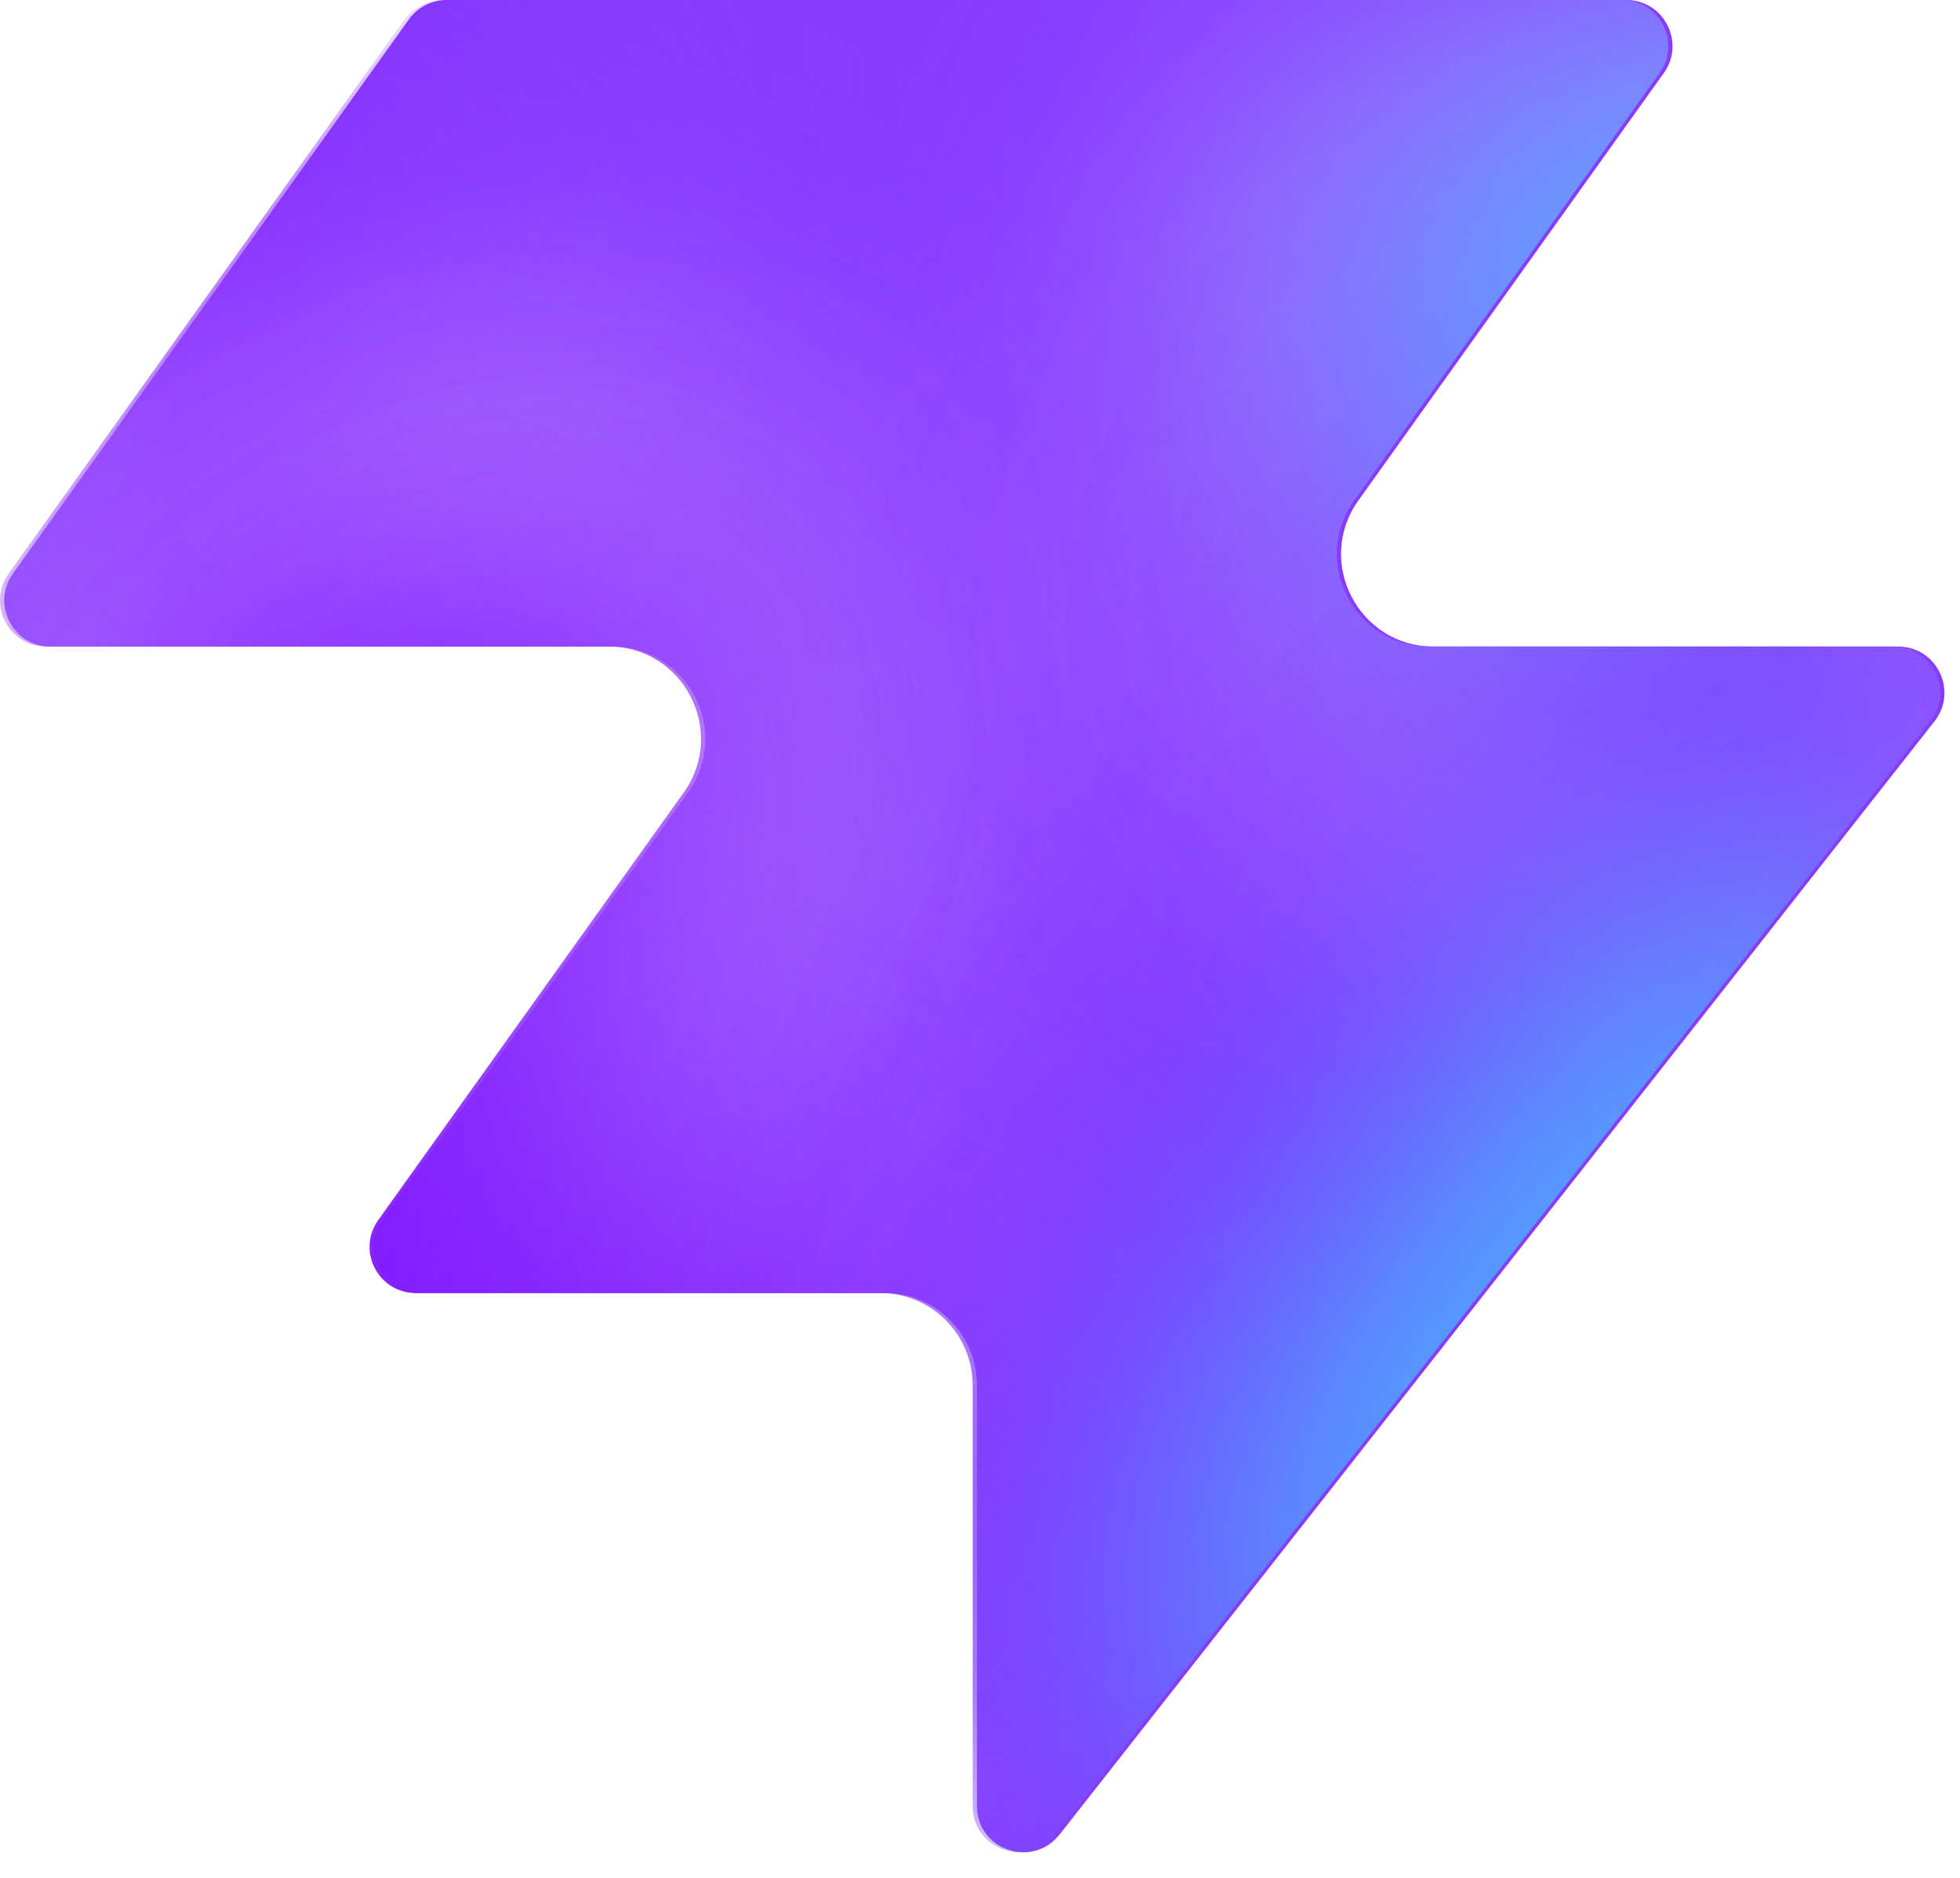
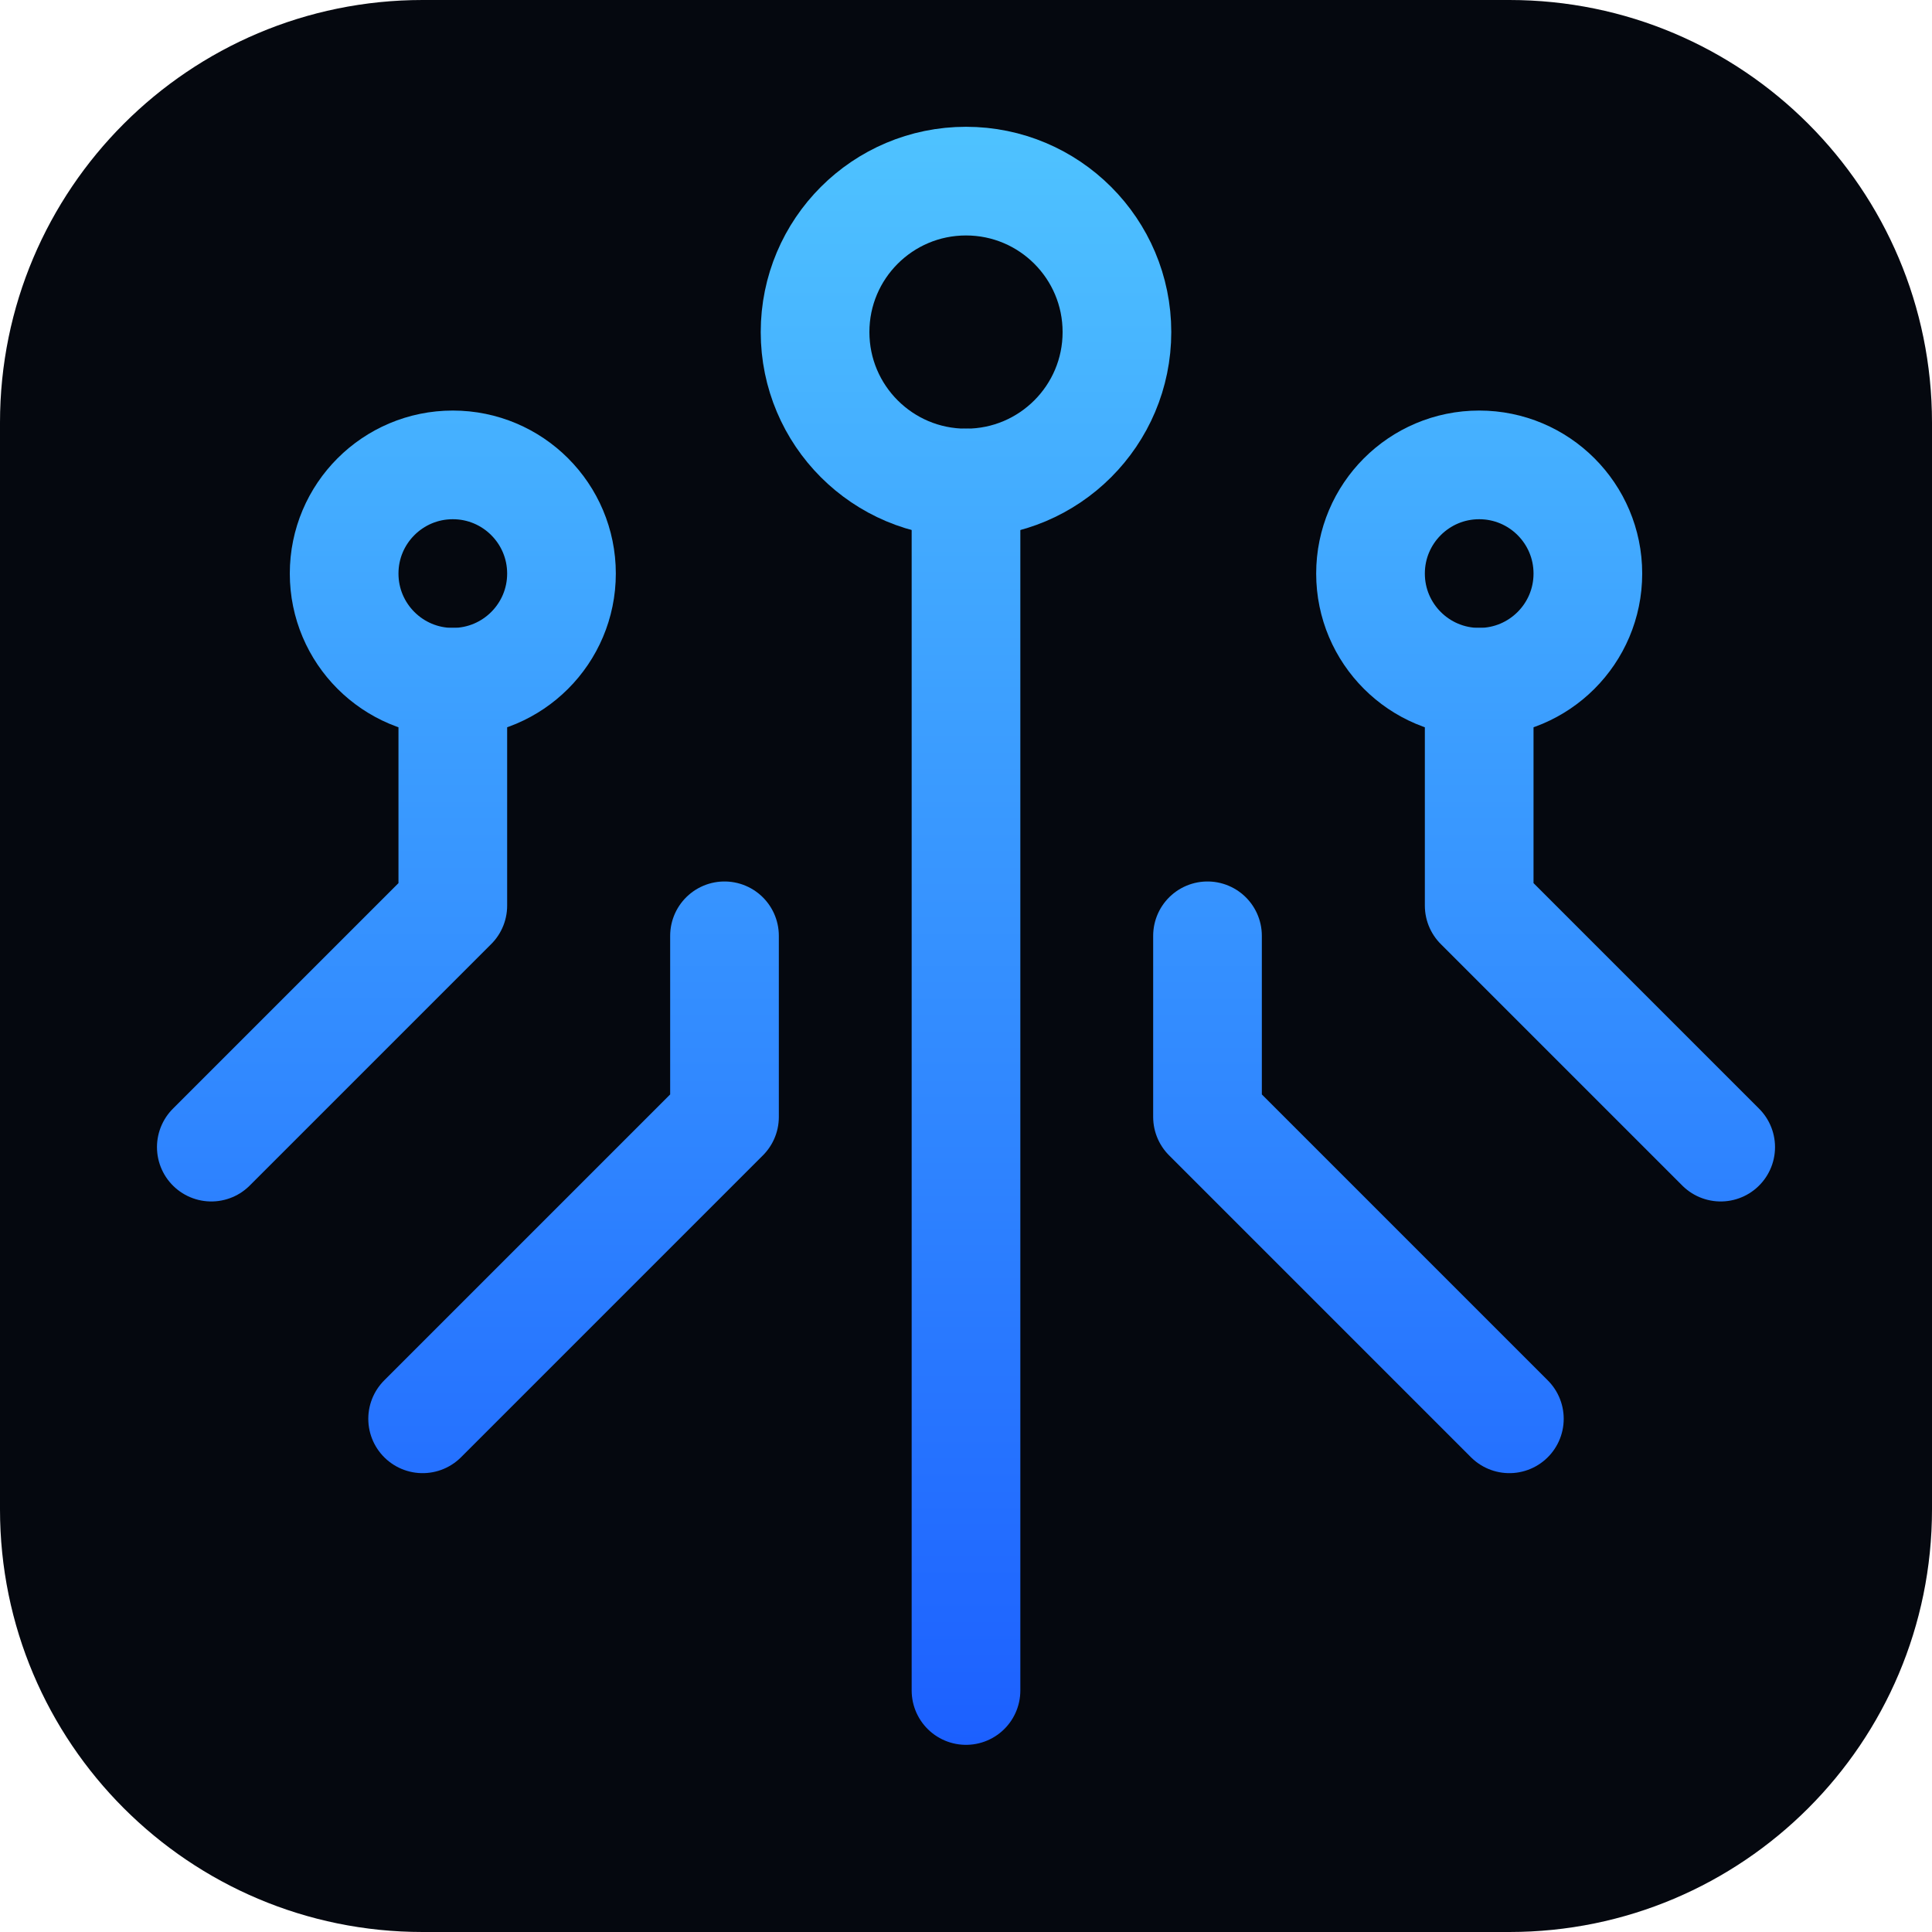
- <svg xmlns="http://www.w3.org/2000/svg" width="48" height="46" fill="none" viewBox="0 0 48 46">
-   <path fill="#863bff" d="M25.946 44.938c-.664.845-2.021.375-2.021-.698V33.937a2.26 2.26 0 0 0-2.262-2.262H10.287c-.92 0-1.456-1.04-.92-1.788l7.48-10.471c1.07-1.497 0-3.578-1.842-3.578H1.237c-.92 0-1.456-1.04-.92-1.788L10.013.474c.214-.297.556-.474.92-.474h28.894c.92 0 1.456 1.04.92 1.788l-7.48 10.471c-1.07 1.498 0 3.579 1.842 3.579h11.377c.943 0 1.473 1.088.89 1.83L25.947 44.94z" style="fill:#863bff;fill:color(display-p3 .525 .23 1);fill-opacity:1" />
-   <mask id="a" width="48" height="46" x="0" y="0" maskUnits="userSpaceOnUse" style="mask-type:alpha">
-     <path fill="#000" d="M25.842 44.938c-.664.844-2.021.375-2.021-.698V33.937a2.26 2.26 0 0 0-2.262-2.262H10.183c-.92 0-1.456-1.04-.92-1.788l7.48-10.471c1.07-1.498 0-3.579-1.842-3.579H1.133c-.92 0-1.456-1.04-.92-1.787L9.91.473c.214-.297.556-.474.92-.474h28.894c.92 0 1.456 1.04.92 1.788l-7.48 10.471c-1.07 1.498 0 3.578 1.842 3.578h11.377c.943 0 1.473 1.088.89 1.832L25.843 44.94z" style="fill:#000;fill-opacity:1" />
-   </mask>
-   <g mask="url(#a)">
-     <g filter="url(#b)">
-       <ellipse cx="5.508" cy="14.704" fill="#ede6ff" rx="5.508" ry="14.704" style="fill:#ede6ff;fill:color(display-p3 .927 .903 1);fill-opacity:1" transform="matrix(.00324 1 1 -.00324 -4.47 31.516)" />
-     </g>
-     <g filter="url(#c)">
-       <ellipse cx="10.399" cy="29.851" fill="#ede6ff" rx="10.399" ry="29.851" style="fill:#ede6ff;fill:color(display-p3 .927 .903 1);fill-opacity:1" transform="matrix(.00324 1 1 -.00324 -39.328 7.883)" />
-     </g>
-     <g filter="url(#d)">
-       <ellipse cx="5.508" cy="30.487" fill="#7e14ff" rx="5.508" ry="30.487" style="fill:#7e14ff;fill:color(display-p3 .492 .077 1);fill-opacity:1" transform="rotate(89.814 -25.913 -14.639)scale(1 -1)" />
-     </g>
-     <g filter="url(#e)">
-       <ellipse cx="5.508" cy="30.599" fill="#7e14ff" rx="5.508" ry="30.599" style="fill:#7e14ff;fill:color(display-p3 .492 .077 1);fill-opacity:1" transform="rotate(89.814 -32.644 -3.334)scale(1 -1)" />
-     </g>
-     <g filter="url(#f)">
-       <ellipse cx="5.508" cy="30.599" fill="#7e14ff" rx="5.508" ry="30.599" style="fill:#7e14ff;fill:color(display-p3 .492 .077 1);fill-opacity:1" transform="matrix(.00324 1 1 -.00324 -34.34 30.47)" />
-     </g>
-     <g filter="url(#g)">
-       <ellipse cx="14.072" cy="22.078" fill="#ede6ff" rx="14.072" ry="22.078" style="fill:#ede6ff;fill:color(display-p3 .927 .903 1);fill-opacity:1" transform="rotate(93.35 24.506 48.493)scale(-1 1)" />
-     </g>
-     <g filter="url(#h)">
-       <ellipse cx="3.47" cy="21.501" fill="#7e14ff" rx="3.47" ry="21.501" style="fill:#7e14ff;fill:color(display-p3 .492 .077 1);fill-opacity:1" transform="rotate(89.009 28.708 47.59)scale(-1 1)" />
-     </g>
-     <g filter="url(#i)">
-       <ellipse cx="3.47" cy="21.501" fill="#7e14ff" rx="3.47" ry="21.501" style="fill:#7e14ff;fill:color(display-p3 .492 .077 1);fill-opacity:1" transform="rotate(89.009 28.708 47.59)scale(-1 1)" />
-     </g>
-     <g filter="url(#j)">
-       <ellipse cx=".387" cy="8.972" fill="#7e14ff" rx="4.407" ry="29.108" style="fill:#7e14ff;fill:color(display-p3 .492 .077 1);fill-opacity:1" transform="rotate(39.51 .387 8.972)" />
-     </g>
-     <g filter="url(#k)">
-       <ellipse cx="47.523" cy="-6.092" fill="#7e14ff" rx="4.407" ry="29.108" style="fill:#7e14ff;fill:color(display-p3 .492 .077 1);fill-opacity:1" transform="rotate(37.892 47.523 -6.092)" />
-     </g>
-     <g filter="url(#l)">
-       <ellipse cx="41.412" cy="6.333" fill="#47bfff" rx="5.971" ry="9.665" style="fill:#47bfff;fill:color(display-p3 .28 .748 1);fill-opacity:1" transform="rotate(37.892 41.412 6.333)" />
-     </g>
-     <g filter="url(#m)">
-       <ellipse cx="-1.879" cy="38.332" fill="#7e14ff" rx="4.407" ry="29.108" style="fill:#7e14ff;fill:color(display-p3 .492 .077 1);fill-opacity:1" transform="rotate(37.892 -1.88 38.332)" />
-     </g>
-     <g filter="url(#n)">
-       <ellipse cx="-1.879" cy="38.332" fill="#7e14ff" rx="4.407" ry="29.108" style="fill:#7e14ff;fill:color(display-p3 .492 .077 1);fill-opacity:1" transform="rotate(37.892 -1.88 38.332)" />
-     </g>
-     <g filter="url(#o)">
-       <ellipse cx="35.651" cy="29.907" fill="#7e14ff" rx="4.407" ry="29.108" style="fill:#7e14ff;fill:color(display-p3 .492 .077 1);fill-opacity:1" transform="rotate(37.892 35.651 29.907)" />
-     </g>
-     <g filter="url(#p)">
-       <ellipse cx="38.418" cy="32.4" fill="#47bfff" rx="5.971" ry="15.297" style="fill:#47bfff;fill:color(display-p3 .28 .748 1);fill-opacity:1" transform="rotate(37.892 38.418 32.4)" />
-     </g>
+ <svg xmlns="http://www.w3.org/2000/svg" viewBox="0 0 64 64" fill="none">
+   <defs>
+     <linearGradient id="g" x1="32" y1="4" x2="32" y2="60" gradientUnits="userSpaceOnUse">
+       <stop offset="0" stop-color="#4fc3ff" />
+       <stop offset="1" stop-color="#1a5cff" />
+     </linearGradient>
+   </defs>
+   <rect width="64" height="64" rx="14" fill="#05080f" />
+   <g stroke="url(#g)" stroke-width="3.6" stroke-linecap="round" stroke-linejoin="round">
+     <circle cx="32" cy="11" r="5" />
+     <path d="M32 16v40" />
+     <circle cx="15" cy="19" r="3.6" />
+     <path d="M15 22.6v7.4l-8 8" />
+     <path d="M24 31v6l-10 10" />
+     <circle cx="49" cy="19" r="3.6" />
+     <path d="M49 22.6v7.4l8 8" />
+     <path d="M40 31v6l10 10" />
  </g>
-   <defs>
-     <filter id="b" width="60.045" height="41.654" x="-19.77" y="16.149" color-interpolation-filters="sRGB" filterUnits="userSpaceOnUse">
-       <feFlood flood-opacity="0" result="BackgroundImageFix" />
-       <feBlend in="SourceGraphic" in2="BackgroundImageFix" result="shape" />
-       <feGaussianBlur result="effect1_foregroundBlur_2002_17158" stdDeviation="7.659" />
-     </filter>
-     <filter id="c" width="90.34" height="51.437" x="-54.613" y="-7.533" color-interpolation-filters="sRGB" filterUnits="userSpaceOnUse">
-       <feFlood flood-opacity="0" result="BackgroundImageFix" />
-       <feBlend in="SourceGraphic" in2="BackgroundImageFix" result="shape" />
-       <feGaussianBlur result="effect1_foregroundBlur_2002_17158" stdDeviation="7.659" />
-     </filter>
-     <filter id="d" width="79.355" height="29.4" x="-49.64" y="2.03" color-interpolation-filters="sRGB" filterUnits="userSpaceOnUse">
-       <feFlood flood-opacity="0" result="BackgroundImageFix" />
-       <feBlend in="SourceGraphic" in2="BackgroundImageFix" result="shape" />
-       <feGaussianBlur result="effect1_foregroundBlur_2002_17158" stdDeviation="4.596" />
-     </filter>
-     <filter id="e" width="79.579" height="29.4" x="-45.045" y="20.029" color-interpolation-filters="sRGB" filterUnits="userSpaceOnUse">
-       <feFlood flood-opacity="0" result="BackgroundImageFix" />
-       <feBlend in="SourceGraphic" in2="BackgroundImageFix" result="shape" />
-       <feGaussianBlur result="effect1_foregroundBlur_2002_17158" stdDeviation="4.596" />
-     </filter>
-     <filter id="f" width="79.579" height="29.4" x="-43.513" y="21.178" color-interpolation-filters="sRGB" filterUnits="userSpaceOnUse">
-       <feFlood flood-opacity="0" result="BackgroundImageFix" />
-       <feBlend in="SourceGraphic" in2="BackgroundImageFix" result="shape" />
-       <feGaussianBlur result="effect1_foregroundBlur_2002_17158" stdDeviation="4.596" />
-     </filter>
-     <filter id="g" width="74.749" height="58.852" x="15.756" y="-17.901" color-interpolation-filters="sRGB" filterUnits="userSpaceOnUse">
-       <feFlood flood-opacity="0" result="BackgroundImageFix" />
-       <feBlend in="SourceGraphic" in2="BackgroundImageFix" result="shape" />
-       <feGaussianBlur result="effect1_foregroundBlur_2002_17158" stdDeviation="7.659" />
-     </filter>
-     <filter id="h" width="61.377" height="25.362" x="23.548" y="2.284" color-interpolation-filters="sRGB" filterUnits="userSpaceOnUse">
-       <feFlood flood-opacity="0" result="BackgroundImageFix" />
-       <feBlend in="SourceGraphic" in2="BackgroundImageFix" result="shape" />
-       <feGaussianBlur result="effect1_foregroundBlur_2002_17158" stdDeviation="4.596" />
-     </filter>
-     <filter id="i" width="61.377" height="25.362" x="23.548" y="2.284" color-interpolation-filters="sRGB" filterUnits="userSpaceOnUse">
-       <feFlood flood-opacity="0" result="BackgroundImageFix" />
-       <feBlend in="SourceGraphic" in2="BackgroundImageFix" result="shape" />
-       <feGaussianBlur result="effect1_foregroundBlur_2002_17158" stdDeviation="4.596" />
-     </filter>
-     <filter id="j" width="56.045" height="63.649" x="-27.636" y="-22.853" color-interpolation-filters="sRGB" filterUnits="userSpaceOnUse">
-       <feFlood flood-opacity="0" result="BackgroundImageFix" />
-       <feBlend in="SourceGraphic" in2="BackgroundImageFix" result="shape" />
-       <feGaussianBlur result="effect1_foregroundBlur_2002_17158" stdDeviation="4.596" />
-     </filter>
-     <filter id="k" width="54.814" height="64.646" x="20.116" y="-38.415" color-interpolation-filters="sRGB" filterUnits="userSpaceOnUse">
-       <feFlood flood-opacity="0" result="BackgroundImageFix" />
-       <feBlend in="SourceGraphic" in2="BackgroundImageFix" result="shape" />
-       <feGaussianBlur result="effect1_foregroundBlur_2002_17158" stdDeviation="4.596" />
-     </filter>
-     <filter id="l" width="33.541" height="35.313" x="24.641" y="-11.323" color-interpolation-filters="sRGB" filterUnits="userSpaceOnUse">
-       <feFlood flood-opacity="0" result="BackgroundImageFix" />
-       <feBlend in="SourceGraphic" in2="BackgroundImageFix" result="shape" />
-       <feGaussianBlur result="effect1_foregroundBlur_2002_17158" stdDeviation="4.596" />
-     </filter>
-     <filter id="m" width="54.814" height="64.646" x="-29.286" y="6.009" color-interpolation-filters="sRGB" filterUnits="userSpaceOnUse">
-       <feFlood flood-opacity="0" result="BackgroundImageFix" />
-       <feBlend in="SourceGraphic" in2="BackgroundImageFix" result="shape" />
-       <feGaussianBlur result="effect1_foregroundBlur_2002_17158" stdDeviation="4.596" />
-     </filter>
-     <filter id="n" width="54.814" height="64.646" x="-29.286" y="6.009" color-interpolation-filters="sRGB" filterUnits="userSpaceOnUse">
-       <feFlood flood-opacity="0" result="BackgroundImageFix" />
-       <feBlend in="SourceGraphic" in2="BackgroundImageFix" result="shape" />
-       <feGaussianBlur result="effect1_foregroundBlur_2002_17158" stdDeviation="4.596" />
-     </filter>
-     <filter id="o" width="54.814" height="64.646" x="8.244" y="-2.416" color-interpolation-filters="sRGB" filterUnits="userSpaceOnUse">
-       <feFlood flood-opacity="0" result="BackgroundImageFix" />
-       <feBlend in="SourceGraphic" in2="BackgroundImageFix" result="shape" />
-       <feGaussianBlur result="effect1_foregroundBlur_2002_17158" stdDeviation="4.596" />
-     </filter>
-     <filter id="p" width="39.409" height="43.623" x="18.713" y="10.588" color-interpolation-filters="sRGB" filterUnits="userSpaceOnUse">
-       <feFlood flood-opacity="0" result="BackgroundImageFix" />
-       <feBlend in="SourceGraphic" in2="BackgroundImageFix" result="shape" />
-       <feGaussianBlur result="effect1_foregroundBlur_2002_17158" stdDeviation="4.596" />
-     </filter>
-   </defs>
</svg>
